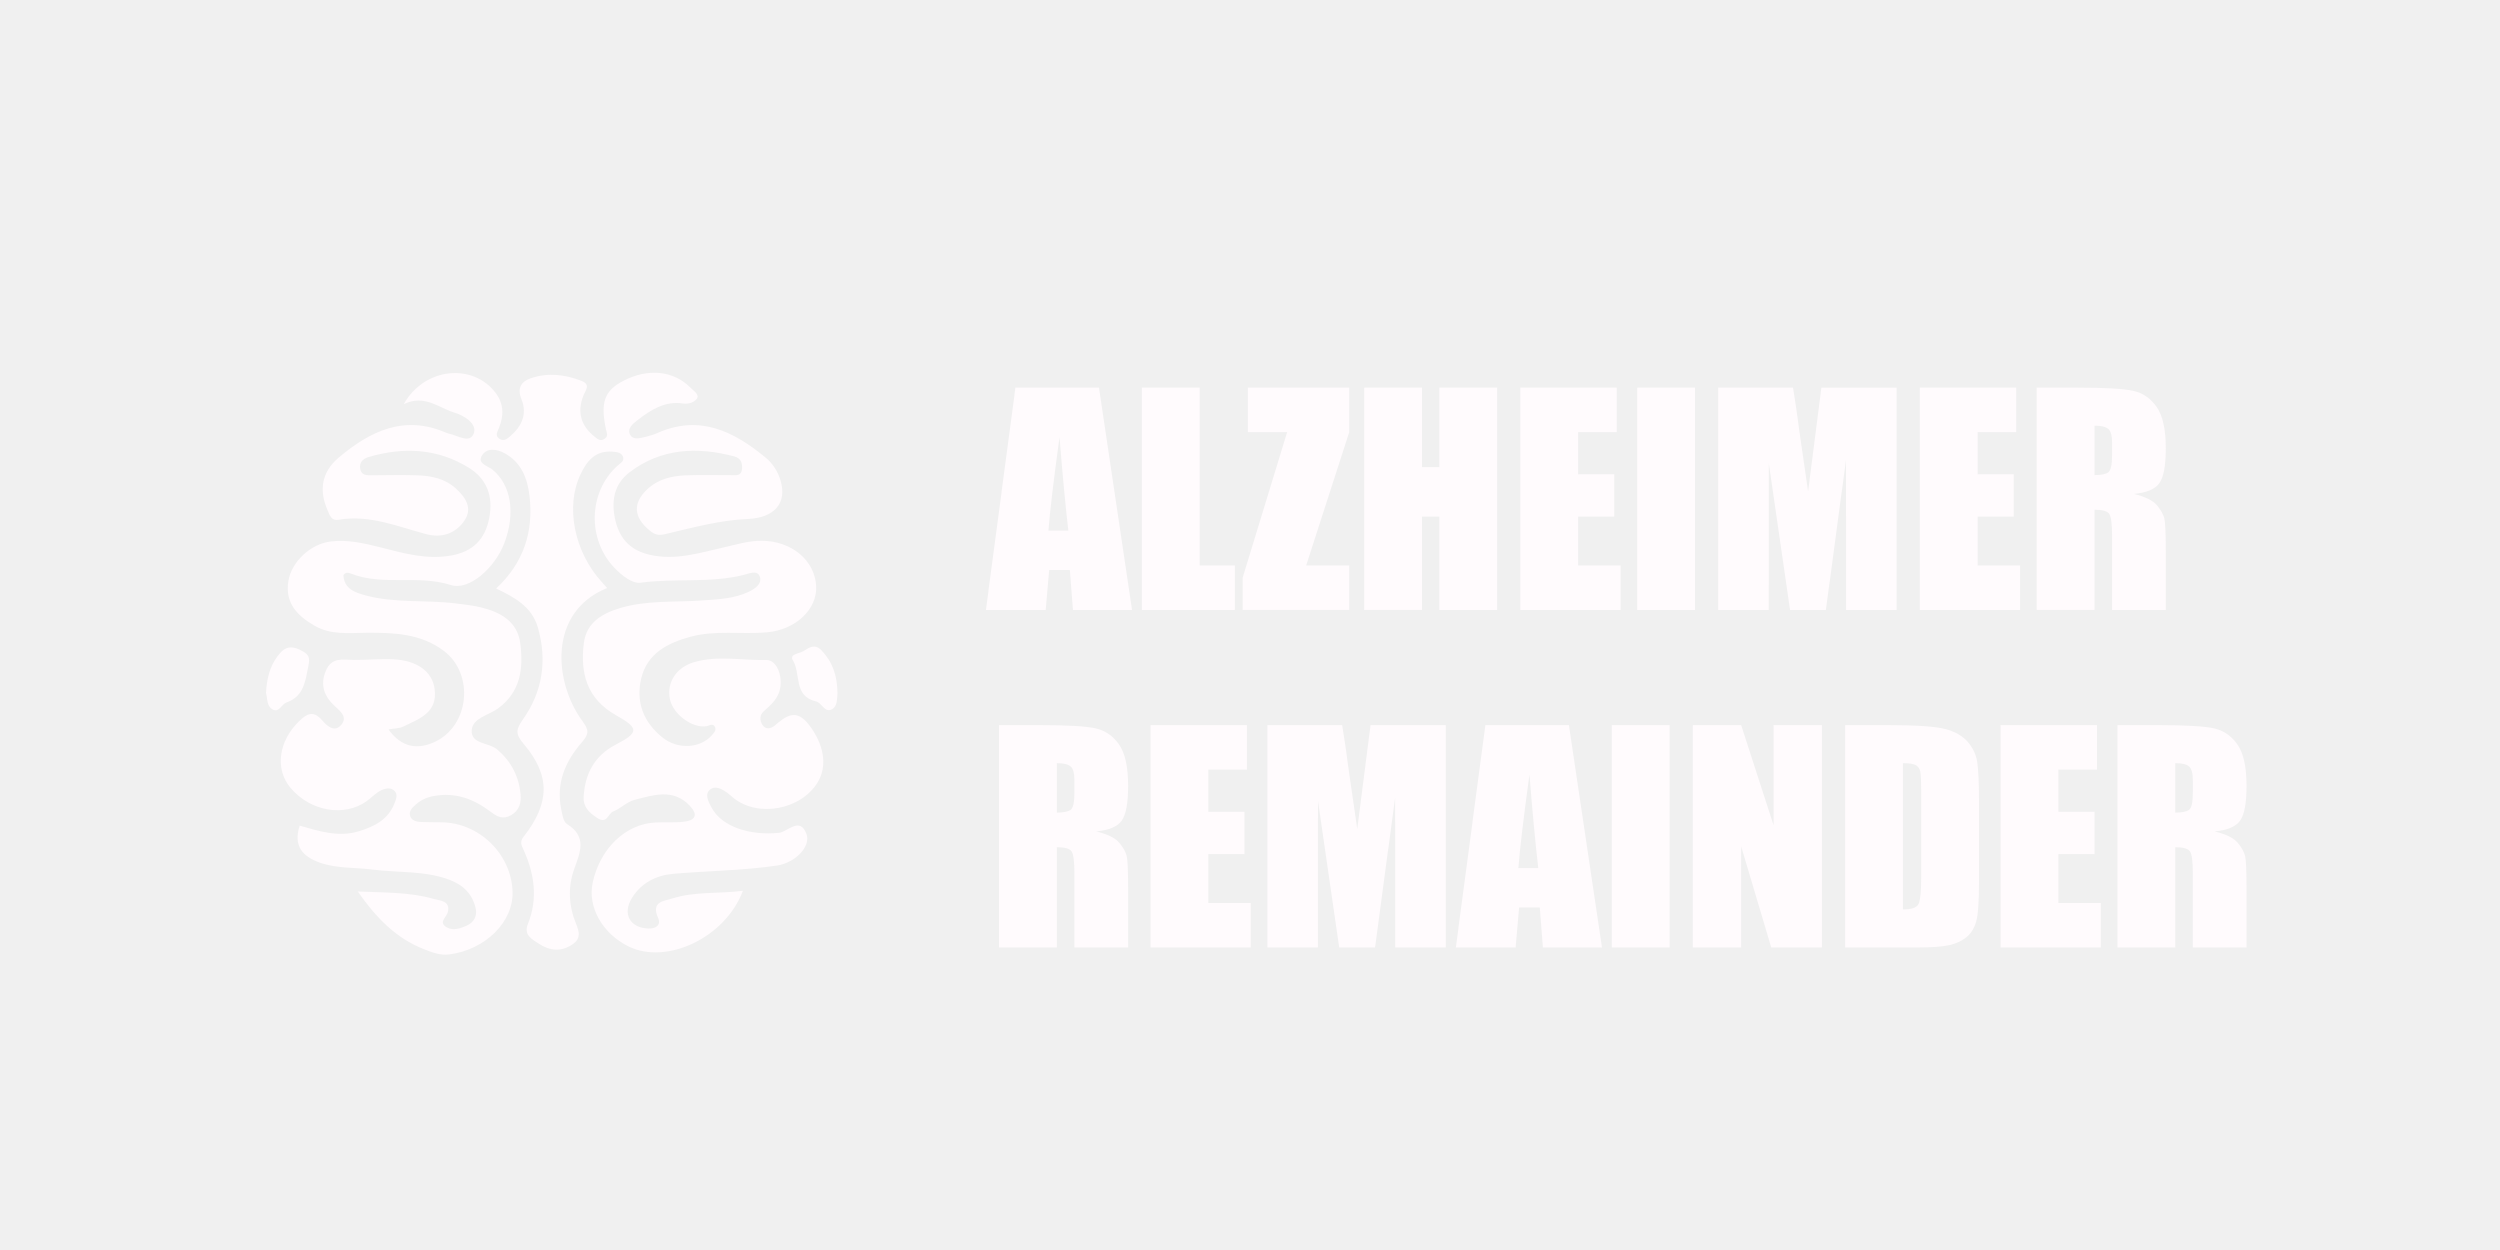
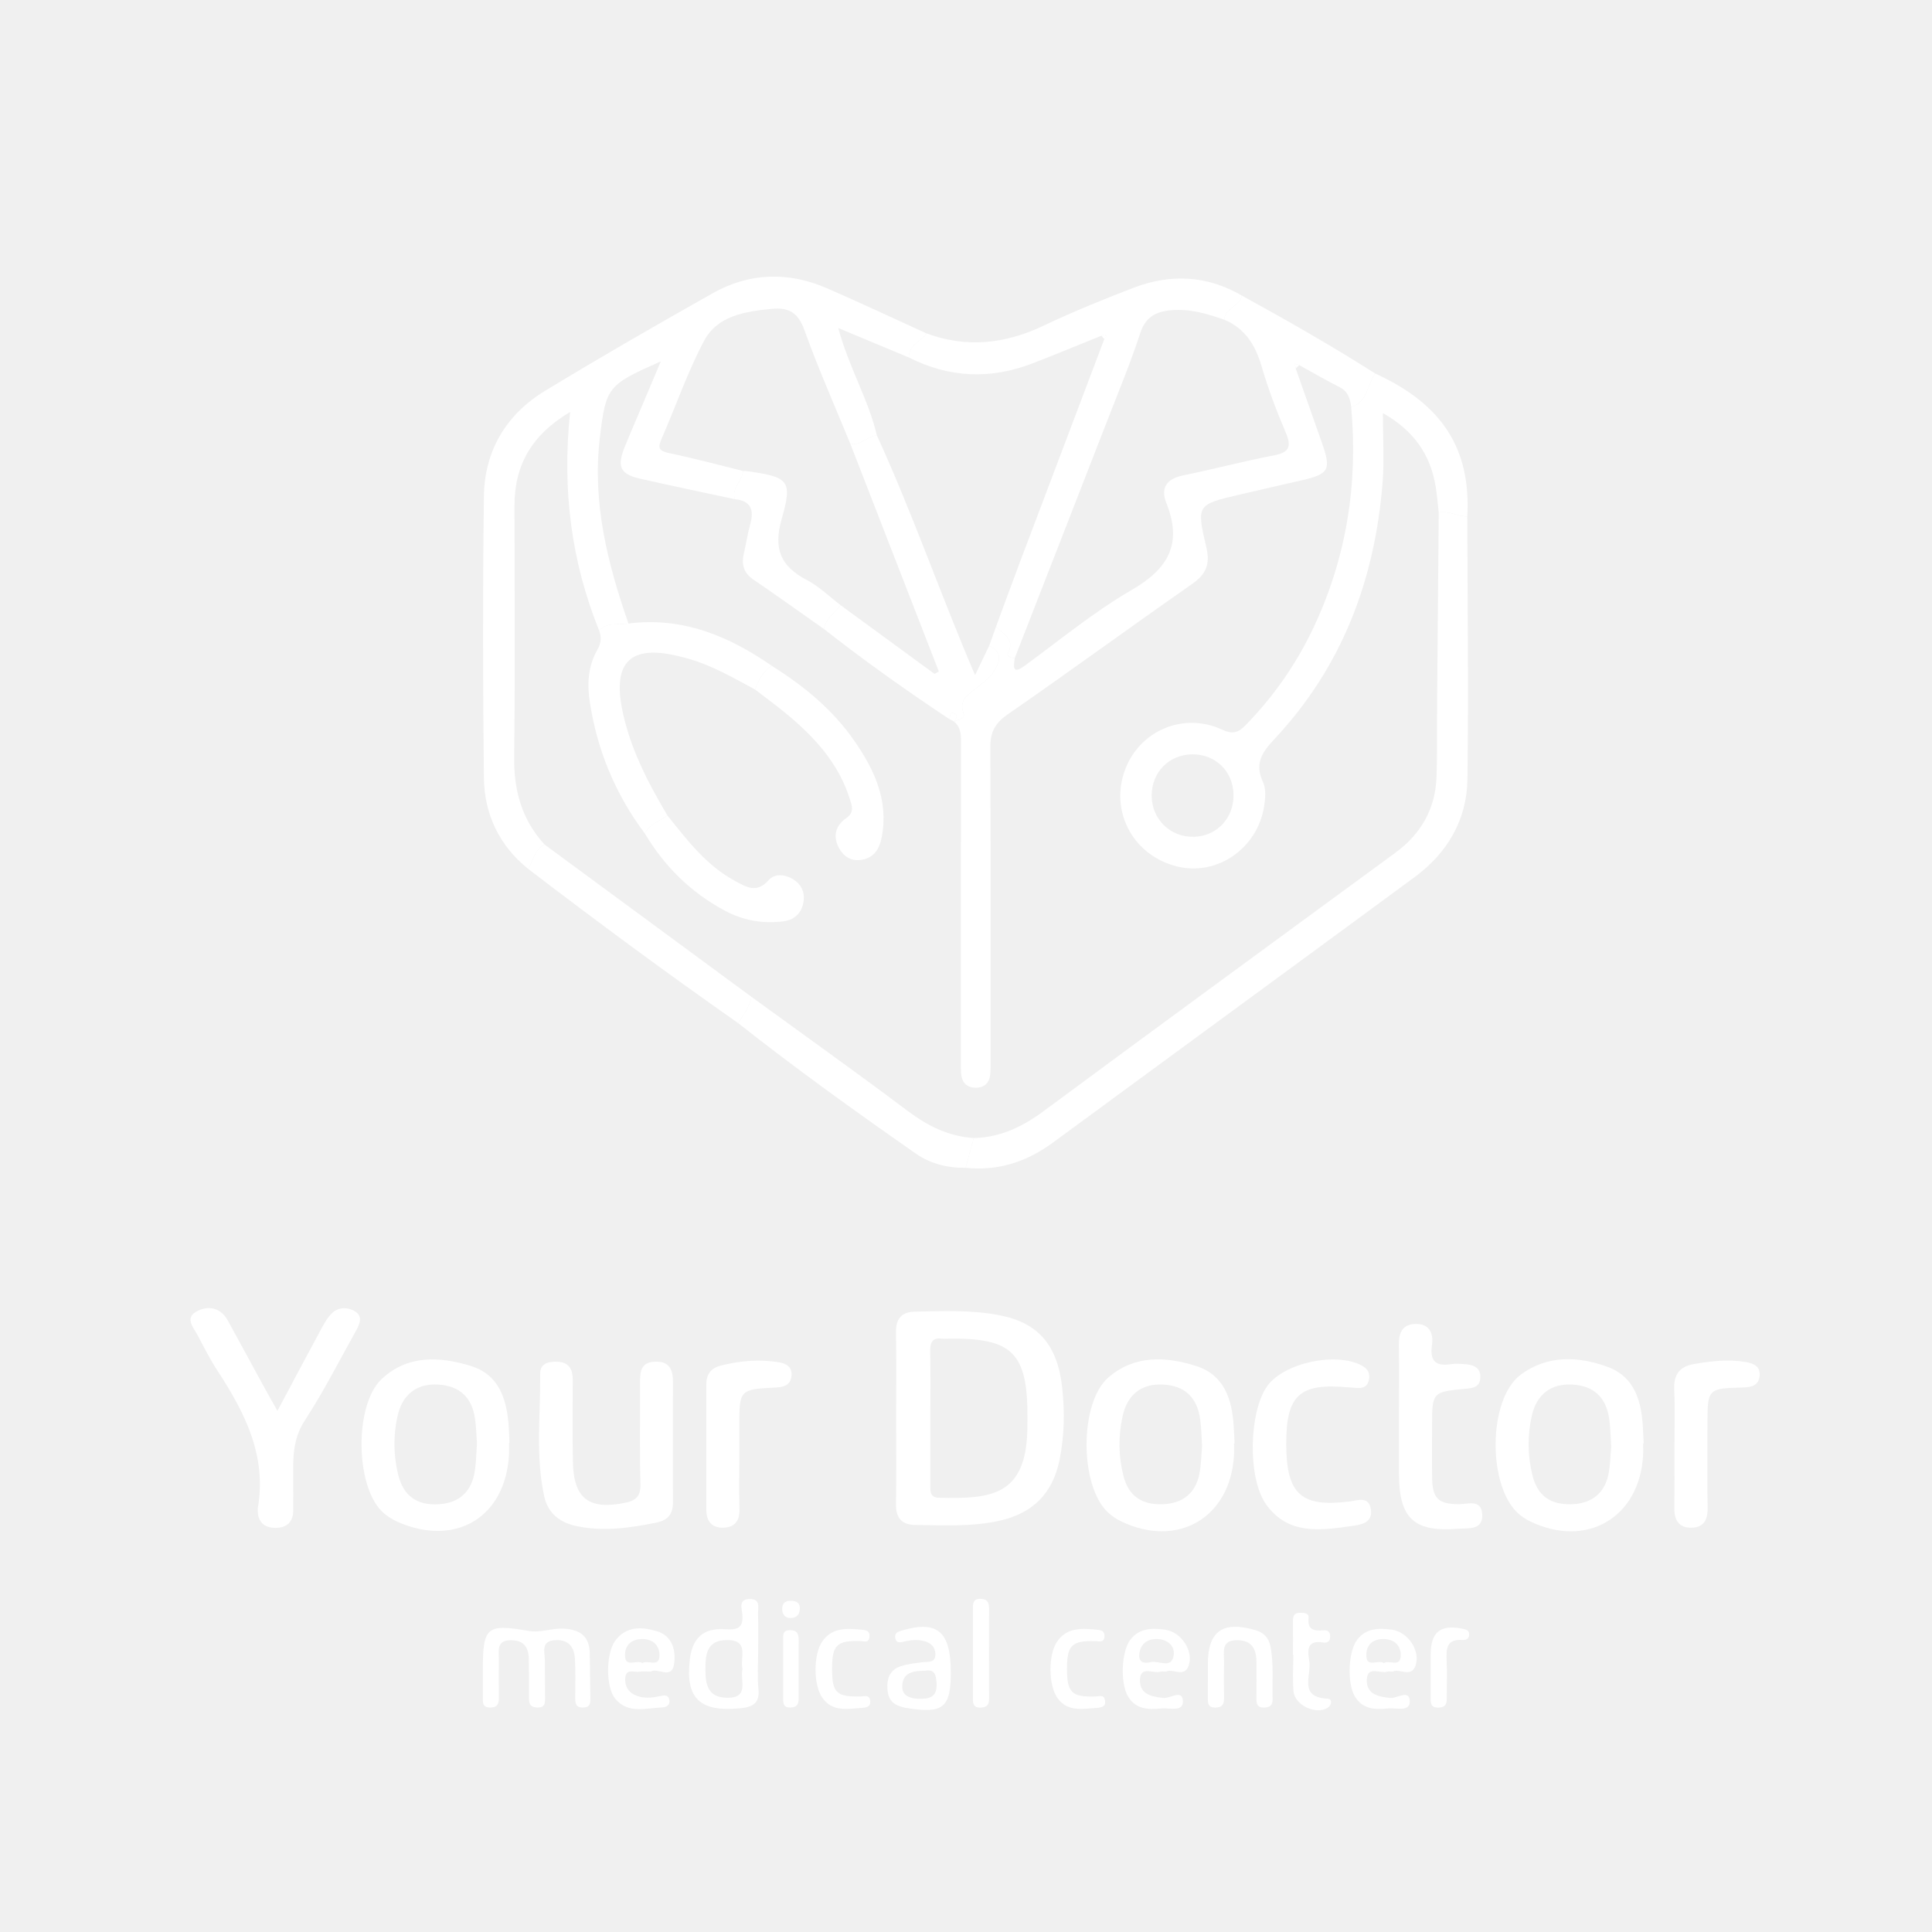
- <svg xmlns="http://www.w3.org/2000/svg" version="1.1" id="Layer_1" x="0px" y="0px" width="400px" height="200px" viewBox="0 0 400 200" enable-background="new 0 0 400 200" xml:space="preserve">
+ <svg xmlns="http://www.w3.org/2000/svg" version="1.1" id="Layer_1" x="0px" y="0px" width="250px" height="250px" viewBox="0 0 250 250" enable-background="new 0 0 250 250" xml:space="preserve">
  <g>
-     <path fill="#FFFBFD" d="M64.595,64.668c3.326-5.936,11.093-6.593,14.704-1.806c1.341,1.778,1.322,3.673,0.523,5.633   c-0.251,0.616-0.664,1.229,0.111,1.725c0.708,0.454,1.279-0.059,1.75-0.466c1.824-1.58,2.702-3.528,1.744-5.893   c-0.705-1.74-0.054-2.815,1.501-3.343c2.717-0.924,5.433-0.614,8.084,0.409c1.563,0.603,0.655,1.534,0.32,2.395   c-1.006,2.587-0.403,4.765,1.735,6.497c0.475,0.385,1.027,0.909,1.741,0.336c0.561-0.451,0.254-0.925,0.141-1.469   c-0.907-4.361-0.236-6.171,2.791-7.754c3.913-2.046,8.03-1.643,10.725,1.087c0.504,0.511,1.495,1.126,1.031,1.774   c-0.353,0.493-1.195,0.925-2.283,0.759c-2.767-0.424-5.072,1.004-7.168,2.641c-0.736,0.575-1.811,1.356-1.186,2.425   c0.473,0.809,1.598,0.481,2.452,0.272c0.641-0.157,1.285-0.346,1.887-0.613c6.745-2.988,12.193-0.269,17.291,3.931   c1.128,0.93,1.921,2.156,2.358,3.543c1.229,3.896-1.153,6.115-5.168,6.281c-4.438,0.183-8.857,1.388-13.22,2.42   c-1.168,0.277-1.698,0.093-2.525-0.586c-2.573-2.109-2.738-4.385-0.329-6.62c1.718-1.594,3.862-2.097,6.094-2.189   c2.424-0.099,4.856-0.018,7.284-0.031c0.741-0.004,1.624,0.189,1.738-0.96c0.097-0.981-0.195-1.763-1.231-2.038   c-5.958-1.586-11.711-1.312-16.77,2.542c-2.505,1.908-2.99,4.708-2.236,7.787c0.737,3.01,2.52,4.739,5.527,5.42   c4.059,0.919,7.87-0.304,11.724-1.177c2.04-0.462,4.035-1.092,6.166-1.077c4.761,0.033,8.497,3.146,8.685,7.299   c0.166,3.664-3.278,6.966-7.923,7.357c-4.058,0.342-8.202-0.385-12.197,0.705c-3.627,0.99-6.932,2.648-7.881,6.713   c-0.882,3.774,0.4,6.986,3.415,9.405c2.436,1.954,6,1.745,7.841-0.306c0.378-0.421,0.848-0.864,0.536-1.42   c-0.347-0.618-0.868-0.154-1.386-0.077c-2.258,0.337-5.261-1.936-5.783-4.237c-0.605-2.665,0.935-5.171,3.865-6.022   c3.795-1.102,7.693-0.247,11.538-0.342c1.793-0.044,2.808,3.003,2.05,5.148c-0.467,1.321-1.464,2.169-2.458,3.051   c-0.682,0.605-0.653,1.438-0.254,2.122c0.506,0.866,1.378,0.701,1.999,0.176c1.841-1.552,3.431-2.826,5.516-0.089   c2.304,3.025,3.017,6.472,1.358,9.178c-2.676,4.364-9.46,5.648-13.411,2.536c-0.347-0.273-0.656-0.596-1.014-0.851   c-0.897-0.64-2.028-1.287-2.893-0.438c-0.766,0.752-0.129,1.88,0.335,2.764c1.621,3.087,6.16,4.539,10.806,4.055   c1.37-0.143,3.298-2.636,4.372,0.135c0.805,2.077-1.843,4.685-4.707,5.105c-5.494,0.806-11.046,0.842-16.562,1.316   c-2.681,0.231-5.126,1.409-6.636,3.868c-1.546,2.519-0.366,4.723,2.522,4.889c1.288,0.074,2.176-0.545,1.669-1.682   c-1.189-2.669,0.929-2.699,2.335-3.142c3.629-1.144,7.433-0.705,11.225-1.217c-2.769,7.46-12.191,11.947-18.337,8.888   c-4.174-2.078-6.545-6.333-5.692-10.217c1.193-5.438,5.233-9.335,9.993-9.592c1.541-0.083,3.104,0.06,4.628-0.128   c1.872-0.231,2.263-1.155,0.865-2.603c-2.664-2.758-5.783-1.648-8.758-0.905c-1.232,0.307-2.249,1.398-3.465,1.878   c-0.83,0.327-0.955,2.098-2.569,1.016c-1.323-0.887-2.238-1.781-2.144-3.381c0.213-3.66,1.723-6.552,5.087-8.31   c3.752-1.961,3.851-2.615,0.095-4.73c-4.681-2.636-5.756-6.733-5.149-11.55c0.417-3.308,2.967-4.752,5.837-5.607   c4.289-1.278,8.756-0.895,13.147-1.212c2.535-0.183,5.075-0.272,7.421-1.394c1.035-0.495,2.173-1.306,1.733-2.457   c-0.411-1.075-1.737-0.433-2.601-0.22c-5.41,1.335-10.984,0.488-16.453,1.235c-1.329,0.182-2.996-1.135-4.173-2.36   c-4.387-4.563-4.196-12.091,0.428-16.321c0.459-0.42,1.254-0.78,0.887-1.556c-0.275-0.581-0.88-0.67-1.623-0.728   c-2.802-0.217-4.125,1.509-5.134,3.625c-2.46,5.155-1.013,12.366,3.368,17.196c0.289,0.319,0.572,0.645,0.884,0.996   c-9.608,3.912-8.422,15.252-3.945,21.29c1.099,1.483,1.028,2.109-0.122,3.424c-2.632,3.01-4.116,6.525-3.283,10.653   c0.171,0.847,0.348,2.034,0.936,2.401c3.278,2.044,2.083,4.547,1.134,7.231c-1.024,2.898-0.857,5.885,0.313,8.734   c0.51,1.243,0.798,2.289-0.471,3.205c-1.868,1.347-3.773,1.117-5.547-0.066c-1.027-0.685-2.401-1.351-1.694-3.11   c1.629-4.051,1.064-7.993-0.683-11.858c-0.312-0.69-0.667-1.263-0.017-2.089c4.242-5.396,4.325-9.801,0.058-14.842   c-1.275-1.506-1.39-2.201-0.154-3.943c3.145-4.431,3.931-9.493,2.369-14.796c-0.958-3.251-3.669-4.729-6.648-6.159   c4.42-4.116,6.006-9.117,5.338-14.804c-0.326-2.78-1.281-5.367-3.986-6.838c-1.281-0.697-2.825-0.894-3.603,0.329   c-0.848,1.333,0.909,1.681,1.654,2.288c2.99,2.435,3.748,6.995,1.877,11.839c-1.501,3.885-5.601,7.571-8.518,6.634   c-5.267-1.693-10.815,0.176-15.958-1.817c-0.374-0.145-0.837-0.328-1.242,0.23c0.099,2.166,1.788,2.763,3.507,3.232   c4.744,1.295,9.666,0.694,14.477,1.297c1.306,0.164,2.626,0.299,3.903,0.602c3.184,0.756,5.959,2.236,6.415,5.805   c0.504,3.942,0.08,7.73-3.559,10.391c-1.482,1.084-4.021,1.52-4.206,3.412c-0.229,2.338,2.727,2.007,4.075,3.16   c2.229,1.906,3.453,4.278,3.73,7.13c0.13,1.34-0.144,2.606-1.534,3.388c-1.306,0.734-2.213,0.23-3.265-0.565   c-2.672-2.021-5.582-3.148-9.08-2.512c-1.164,0.212-2.042,0.633-2.859,1.343c-0.582,0.506-1.24,1.115-0.886,1.966   c0.266,0.639,1.003,0.821,1.679,0.848c1.102,0.044,2.206,0.039,3.309,0.052c6.028,0.067,11.151,5.065,11.358,11.081   c0.166,4.843-4.337,9.291-10.098,10.054c-1.5,0.199-2.845-0.351-4.113-0.849c-4.431-1.743-7.609-4.997-10.557-9.22   c4.386,0.199,8.334,0.086,12.144,1.191c0.953,0.276,2.742,0.264,2.258,2.121c-0.222,0.851-1.562,1.642-0.141,2.439   c1.023,0.574,2.191,0.153,3.198-0.298c1.129-0.505,1.674-1.559,1.415-2.716c-0.517-2.305-1.966-3.783-4.25-4.627   c-3.992-1.476-8.201-1.087-12.297-1.617c-2.817-0.364-5.713-0.143-8.449-1.126c-2.755-0.99-4.216-2.7-3.164-5.898   c3.134,0.898,6.206,1.882,9.442,0.904c2.505-0.757,4.725-1.878,5.74-4.521c0.238-0.619,0.518-1.318,0.043-1.879   c-0.588-0.694-1.527-0.469-2.14-0.188c-0.875,0.401-1.569,1.186-2.372,1.761c-3.6,2.575-8.996,1.636-12.167-2.103   c-2.548-3.005-1.952-7.476,1.348-10.682c1.26-1.224,2.283-1.785,3.717-0.121c0.684,0.794,1.934,2.031,3.051,0.681   c1.012-1.223-0.121-2.125-1.059-2.99c-1.667-1.537-2.387-3.34-1.423-5.646c0.935-2.234,2.728-1.755,4.477-1.735   c2.096,0.025,4.199-0.203,6.289-0.103c3.884,0.187,6.272,2.001,6.638,4.747c0.509,3.825-2.457,4.762-4.993,6.014   c-0.633,0.312-1.431,0.29-2.383,0.464c2.047,2.871,4.596,3.287,7.364,2.012c5.617-2.586,6.403-10.904,1.449-14.608   c-3.678-2.75-7.98-2.898-12.323-2.871c-2.834,0.018-5.696,0.399-8.357-1.147c-2.789-1.621-4.734-3.649-4.15-7.156   c0.519-3.119,3.603-5.944,6.829-6.31c2.681-0.304,5.246,0.278,7.829,0.934c3.727,0.947,7.451,2.033,11.394,1.318   c3.447-0.625,5.429-2.561,6.088-6.043c0.652-3.448-0.393-6.221-3.28-8.004c-5.01-3.093-10.452-3.352-16.024-1.709   c-0.923,0.272-1.572,0.887-1.336,1.963c0.219,1,1.062,0.961,1.846,0.959c2.428-0.005,4.859-0.077,7.284,0.006   c2.231,0.076,4.414,0.52,6.135,2.085c1.554,1.412,2.783,3.156,1.368,5.202c-1.396,2.019-3.603,2.772-6.01,2.142   c-4.63-1.212-9.119-3.177-14.088-2.319c-1.197,0.207-1.435-0.76-1.785-1.557c-1.414-3.215-0.89-6.121,1.775-8.372   c5.042-4.258,10.534-6.935,17.276-3.964c0.1,0.044,0.209,0.076,0.317,0.096c1.407,0.269,3.421,1.702,4.043-0.034   c0.547-1.524-1.507-2.833-3.064-3.299C70.172,65.258,67.934,63.045,64.595,64.668z" />
-     <path fill="#FFFBFD" d="M42.558,110.888c0.125-2.238,0.57-4.126,1.766-5.779c0.97-1.341,1.878-2.015,3.758-1.095   c1.778,0.871,1.435,1.576,1.135,3.17c-0.444,2.358-0.901,4.332-3.388,5.218c-0.778,0.277-1.171,1.621-2.128,1.149   C42.603,113.013,42.819,111.673,42.558,110.888z" />
-     <path fill="#FFFBFD" d="M133.999,110.944c-0.117,0.757,0.103,2.135-1.042,2.611c-1.031,0.428-1.501-1.13-2.391-1.332   c-3.647-0.829-2.395-4.418-3.697-6.561c-0.627-1.033,1.034-1.076,1.693-1.491c0.903-0.57,1.812-1.228,2.887-0.105   C133.226,105.921,133.968,108.13,133.999,110.944z" />
-   </g>
-   <g>
-     <path fill="#FFFBFD" d="M175.836,62.021l5.29,35.574h-9.454l-0.496-6.394h-3.309l-0.556,6.394h-9.564l4.719-35.574H175.836z    M170.934,84.895c-0.468-4.029-0.938-9.009-1.409-14.941c-0.942,6.812-1.534,11.792-1.775,14.941H170.934z" />
-     <path fill="#FFFBFD" d="M191.948,62.021v28.455h5.625v7.119h-14.875V62.021H191.948z" />
-     <path fill="#FFFBFD" d="M215.876,62.021v7.119l-6.889,21.335h6.889v7.119h-17.051v-5.164l7.119-23.291h-6.284v-7.119H215.876z" />
-     <path fill="#FFFBFD" d="M239.541,62.021v35.574h-9.25V82.653h-2.77v14.941h-9.25V62.021h9.25v12.722h2.77V62.021H239.541z" />
-     <path fill="#FFFBFD" d="M243.254,62.021h15.425v7.119h-6.175v6.746h5.779v6.768h-5.779v7.822h6.79v7.119h-16.04V62.021z" />
-     <path fill="#FFFBFD" d="M271.203,62.021v35.574h-9.25V62.021H271.203z" />
-     <path fill="#FFFBFD" d="M303.459,62.021v35.574h-8.086l-0.012-24.016l-3.219,24.016h-5.734l-3.396-23.467l-0.011,23.467h-8.086   V62.021h11.97c0.354,2.139,0.721,4.66,1.098,7.563l1.313,9.049l2.126-16.611H303.459z" />
-     <path fill="#FFFBFD" d="M307.172,62.021h15.425v7.119h-6.175v6.746h5.779v6.768h-5.779v7.822h6.79v7.119h-16.04V62.021z" />
-     <path fill="#FFFBFD" d="M325.871,62.021h6.548c4.365,0,7.32,0.168,8.866,0.505c1.545,0.337,2.805,1.197,3.779,2.582   c0.974,1.384,1.461,3.592,1.461,6.625c0,2.769-0.345,4.629-1.033,5.581s-2.043,1.523-4.064,1.714   c1.831,0.454,3.062,1.062,3.691,1.824s1.021,1.461,1.176,2.099c0.153,0.637,0.23,2.391,0.23,5.262v9.382h-8.592V85.773   c0-1.904-0.149-3.083-0.45-3.538c-0.3-0.454-1.087-0.681-2.362-0.681v16.04h-9.25V62.021z M335.121,68.107v7.91   c1.04,0,1.77-0.143,2.187-0.429c0.418-0.285,0.626-1.212,0.626-2.779v-1.956c0-1.128-0.201-1.868-0.604-2.219   C336.927,68.283,336.19,68.107,335.121,68.107z" />
-     <path fill="#FFFBFD" d="M159.846,116.021h6.548c4.365,0,7.32,0.168,8.866,0.505c1.545,0.337,2.805,1.197,3.779,2.582   c0.974,1.384,1.461,3.592,1.461,6.625c0,2.768-0.344,4.629-1.033,5.58c-0.688,0.953-2.043,1.524-4.065,1.715   c1.831,0.454,3.062,1.062,3.691,1.823s1.021,1.461,1.176,2.099c0.153,0.637,0.23,2.392,0.23,5.262v9.383h-8.591v-11.821   c0-1.904-0.15-3.083-0.451-3.538c-0.3-0.453-1.087-0.681-2.362-0.681v16.04h-9.25V116.021z M169.096,122.107v7.91   c1.04,0,1.769-0.143,2.186-0.429c0.418-0.285,0.626-1.212,0.626-2.779v-1.955c0-1.128-0.202-1.868-0.604-2.22   C170.901,122.283,170.166,122.107,169.096,122.107z" />
-     <path fill="#FFFBFD" d="M184.082,116.021h15.425v7.118h-6.174v6.746h5.779v6.768h-5.779v7.822h6.789v7.119h-16.04V116.021z" />
-     <path fill="#FFFBFD" d="M231.323,116.021v35.573h-8.086l-0.012-24.016l-3.219,24.016h-5.734l-3.396-23.467l-0.011,23.467h-8.086   v-35.573h11.97c0.354,2.139,0.721,4.659,1.098,7.563l1.313,9.048l2.126-16.61H231.323z" />
-     <path fill="#FFFBFD" d="M251.026,116.021l5.29,35.573h-9.453l-0.497-6.395h-3.309l-0.557,6.395h-9.563l4.719-35.573H251.026z    M246.124,138.895c-0.468-4.029-0.938-9.01-1.409-14.941c-0.942,6.812-1.534,11.792-1.775,14.941H246.124z" />
-     <path fill="#FFFBFD" d="M267.138,116.021v35.573h-9.25v-35.573H267.138z" />
-     <path fill="#FFFBFD" d="M291.506,116.021v35.573h-8.107l-4.813-16.172v16.172h-7.734v-35.573h7.734l5.186,16.018v-16.018H291.506z" />
-     <path fill="#FFFBFD" d="M295.219,116.021h6.922c4.467,0,7.488,0.205,9.063,0.615c1.574,0.41,2.771,1.084,3.593,2.021   c0.819,0.938,1.332,1.981,1.537,3.132c0.205,1.149,0.309,3.409,0.309,6.778v12.459c0,3.193-0.15,5.328-0.451,6.404   c-0.3,1.077-0.824,1.919-1.57,2.527c-0.748,0.607-1.67,1.032-2.77,1.274c-1.098,0.241-2.754,0.362-4.965,0.362h-11.668V116.021z    M304.469,122.107v23.401c1.333,0,2.154-0.268,2.461-0.803c0.309-0.534,0.462-1.988,0.462-4.361v-13.82   c0-1.611-0.052-2.645-0.153-3.099c-0.104-0.454-0.338-0.787-0.703-1C306.168,122.214,305.48,122.107,304.469,122.107z" />
-     <path fill="#FFFBFD" d="M320.092,116.021h15.425v7.118h-6.175v6.746h5.779v6.768h-5.779v7.822h6.79v7.119h-16.04V116.021z" />
-     <path fill="#FFFBFD" d="M338.791,116.021h6.548c4.365,0,7.32,0.168,8.866,0.505c1.545,0.337,2.805,1.197,3.779,2.582   c0.974,1.384,1.461,3.592,1.461,6.625c0,2.768-0.345,4.629-1.033,5.58c-0.688,0.953-2.043,1.524-4.064,1.715   c1.831,0.454,3.062,1.062,3.691,1.823s1.021,1.461,1.176,2.099c0.153,0.637,0.23,2.392,0.23,5.262v9.383h-8.592v-11.821   c0-1.904-0.149-3.083-0.45-3.538c-0.3-0.453-1.087-0.681-2.362-0.681v16.04h-9.25V116.021z M348.041,122.107v7.91   c1.04,0,1.77-0.143,2.187-0.429c0.418-0.285,0.626-1.212,0.626-2.779v-1.955c0-1.128-0.201-1.868-0.604-2.22   C349.847,122.283,349.11,122.107,348.041,122.107z" />
+     <path fill="#FFFFFF" d="M68.339,112.43c-3.767-3.041-5.672-7.101-5.725-11.822c-0.136-12.123-0.154-24.251,0.002-36.374   c0.076-5.899,2.873-10.596,7.91-13.657c7.147-4.343,14.397-8.522,21.685-12.626c4.778-2.69,9.818-2.824,14.845-0.631   c4.3,1.876,8.548,3.872,12.819,5.814c-0.685,1.091-2.33,1.49-2.259,3.127c-2.911-1.214-5.823-2.428-9.143-3.812   c1.376,5.121,3.912,9.251,4.993,13.892c-1.238,0.066-2.082,1.406-3.445,1.064c-2.003-4.898-4.156-9.742-5.94-14.719   c-0.808-2.255-2.049-2.936-4.225-2.72c-3.436,0.341-7.011,0.871-8.754,4.145c-2.154,4.046-3.637,8.445-5.492,12.656   c-0.526,1.194-0.357,1.585,0.965,1.861c3.216,0.672,6.393,1.532,9.586,2.316c-0.097,1.296-1.52,2.197-1.089,3.651   c-4.073-0.879-8.153-1.726-12.216-2.648c-2.618-0.594-3.054-1.549-2.008-4.141c0.585-1.45,1.21-2.884,1.819-4.324   c0.888-2.1,1.777-4.199,2.845-6.723c-6.893,3.056-7.111,3.285-7.896,9.925c-0.986,8.334,0.997,16.229,3.708,24.002   c-1.289,0.205-2.732-0.23-3.793,0.916c-3.598-8.925-4.821-18.207-3.758-28.294c-5.069,3.022-7.208,6.962-7.2,12.184   c0.017,10.832,0.091,21.665-0.041,32.496c-0.053,4.32,1.006,8.086,3.926,11.289C69.156,109.928,69.03,111.369,68.339,112.43z" />
+     <path fill="#FFFFFF" d="M160.693,38.245c5.842,3.216,11.637,6.511,17.266,10.091c-1.071,1.422-0.949,3.701-3.116,4.336   c-0.138-1.057-0.378-2.003-1.478-2.56c-1.778-0.9-3.502-1.907-5.249-2.868c-0.185-0.06-0.37-0.12-0.555-0.181   c0.034,0.204,0.067,0.408,0.101,0.611c1.129,3.202,2.257,6.405,3.388,9.607c1.235,3.496,0.93,4.065-2.588,4.865   c-2.717,0.618-5.434,1.24-8.148,1.876c-5.398,1.266-5.516,1.298-4.217,6.786c0.534,2.256-0.062,3.52-1.9,4.801   c-7.956,5.545-15.777,11.286-23.756,16.796c-1.637,1.131-2.298,2.292-2.291,4.21c0.05,13.442,0.029,26.884,0.029,40.325   c0,0.698,0.025,1.4-0.044,2.093c-0.113,1.127-0.789,1.735-1.917,1.713c-1.135-0.022-1.759-0.678-1.844-1.797   c-0.053-0.695-0.034-1.395-0.034-2.093c0-13.442,0-26.884,0.005-40.325c0-1.128,0.142-2.287-0.87-3.129   c0.478-0.297,1.459-0.354,1.205-1.083c-0.628-1.807,0.631-2.461,1.696-3.319c0.733-0.591,1.568-1.147,2.076-1.907   c0.805-1.206,1.557-2.595-0.456-3.519c0.3-0.836,0.6-1.673,0.9-2.509c0.839,1.002,2.506,1.596,1.531,3.472   c-0.226,0.434,0.464,0.568,0.872,0.652c-0.146,1.12-0.303,2.123,1.311,0.945c4.57-3.334,8.968-6.983,13.842-9.801   c4.78-2.763,6.57-6.02,4.467-11.259c-0.773-1.925,0.046-3.12,2.166-3.554c3.926-0.803,7.805-1.834,11.739-2.59   c1.986-0.382,2.339-1.106,1.552-2.949c-1.195-2.801-2.275-5.671-3.129-8.591c-0.801-2.74-2.126-4.886-4.828-6.018   C158.49,39.829,160.444,39.658,160.693,38.245z" />
+     <path fill="#FFFFFF" d="M174.843,52.672c2.167-0.634,2.044-2.914,3.116-4.336c8.681,3.976,12.38,9.72,11.91,18.493   c-1.26,0.028-2.404-0.79-3.699-0.506c-0.129-1.119-0.211-2.246-0.394-3.357c-0.686-4.162-2.837-7.242-6.831-9.513   c0,3.312,0.183,6.117-0.031,8.89c-0.979,12.638-5.247,23.966-14.012,33.302c-1.669,1.778-2.57,3.203-1.46,5.585   c0.404,0.868,0.296,2.077,0.138,3.086c-0.86,5.498-6.108,9.087-11.291,7.798c-5.506-1.369-8.578-6.821-6.838-12.136   c1.733-5.294,7.541-7.938,12.685-5.566c1.423,0.656,2.11,0.387,3.077-0.606c3.628-3.726,6.553-7.927,8.766-12.618   C174.246,72.141,175.741,62.608,174.843,52.672z M159.616,102.828c-0.048-3.016-2.319-5.238-5.333-5.217   c-2.991,0.021-5.244,2.295-5.257,5.309c-0.013,3.081,2.408,5.448,5.483,5.36C157.473,108.195,159.664,105.856,159.616,102.828z" />
+     <path fill="#FFFFFF" d="M186.17,66.324c1.295-0.284,2.439,0.534,3.699,0.506c0.024,11.34,0.172,22.681,0.016,34.018   c-0.073,5.265-2.611,9.541-6.852,12.663c-15.588,11.476-31.219,22.894-46.816,34.359c-3.374,2.48-7.074,3.675-11.264,3.247   c0.349-1.285,0.698-2.571,1.047-3.856c3.445-0.079,6.311-1.456,9.072-3.501c15.128-11.203,30.342-22.29,45.514-33.435   c3.278-2.408,5.151-5.658,5.297-9.753c0.118-3.31,0.052-6.626,0.079-9.939C186.027,82.53,186.099,74.427,186.17,66.324z" />
+     <path fill="#FFFFFF" d="M160.693,38.245c-0.249,1.413-2.203,1.584-2.276,3.125c-2.226-0.781-4.461-1.446-6.88-1.225   c-1.976,0.181-3.306,0.864-3.996,2.976c-1.24,3.798-2.779,7.5-4.228,11.229c-3.996,10.283-8.01,20.558-12.016,30.837   c-0.407-0.084-1.097-0.218-0.872-0.652c0.975-1.875-0.692-2.469-1.531-3.471c1.028-2.778,2.039-5.562,3.086-8.333   c3.632-9.619,7.275-19.233,10.914-28.849c0.089-0.133,0.284-0.315,0.25-0.39c-0.153-0.33-0.4-0.192-0.624-0.05   c-2.988,1.202-5.96,2.444-8.967,3.598c-5.416,2.079-10.741,1.853-15.937-0.779c-0.071-1.637,1.574-2.036,2.259-3.127   c5.211,1.936,10.208,1.37,15.184-1.001c3.77-1.797,7.659-3.362,11.557-4.87C151.425,35.401,156.162,35.614,160.693,38.245z" />
+     <path fill="#FFFFFF" d="M115.959,183.408c-0.001-3.661,0.048-7.322-0.022-10.981c-0.033-1.744,0.708-2.662,2.409-2.699   c3.657-0.079,7.334-0.24,10.946,0.454c5.044,0.97,7.564,3.851,8.161,9.435c0.333,3.114,0.279,6.245-0.364,9.359   c-0.896,4.337-3.534,6.873-7.765,7.808c-3.607,0.797-7.284,0.584-10.94,0.541c-1.697-0.02-2.47-0.926-2.443-2.673   C116,190.905,115.959,187.156,115.959,183.408z M120.386,183.27c0,2.965,0.002,5.931-0.001,8.896   c-0.001,0.805-0.065,1.615,1.116,1.643c6.666,0.157,11.204-0.202,11.437-8.7c0.014-0.523,0.016-1.046,0.018-1.569   c0.034-8.544-1.932-10.478-10.477-10.309c-0.174,0.003-0.352,0.022-0.523-0.002c-1.313-0.182-1.618,0.479-1.591,1.67   C120.428,177.688,120.385,180.479,120.386,183.27z" />
+     <path fill="#FFFFFF" d="M159.681,186.758c0,0.522,0.026,1.046-0.004,1.567c-0.464,8.078-7.309,12.069-14.638,8.52   c-0.617-0.299-1.215-0.704-1.71-1.177c-3.642-3.478-3.673-14.181,0.112-17.44c3.375-2.906,7.428-2.723,11.366-1.456   c3.577,1.151,4.586,4.224,4.823,7.637c0.054,0.782,0.082,1.565,0.122,2.348C159.729,186.756,159.705,186.757,159.681,186.758z    M155.55,187.15c-0.082-1.225-0.093-2.362-0.247-3.481c-0.398-2.893-2.036-4.383-4.855-4.509c-2.743-0.122-4.563,1.269-5.187,4.107   c-0.568,2.587-0.54,5.202,0.127,7.769c0.66,2.537,2.34,3.695,5.023,3.612c2.617-0.081,4.308-1.42,4.793-3.946   C155.434,189.511,155.447,188.278,155.55,187.15z" />
+     <path fill="#FFFFFF" d="M212.617,186.792c0,0.522,0.026,1.046-0.004,1.566c-0.469,8.059-7.369,12.05-14.668,8.479   c-0.465-0.227-0.913-0.517-1.313-0.845c-4.165-3.422-4.16-14.939,0.169-18.126c3.436-2.53,7.408-2.392,11.221-0.991   c3.514,1.292,4.38,4.435,4.569,7.827c0.039,0.696,0.066,1.392,0.098,2.088C212.666,186.791,212.642,186.791,212.617,186.792z    M208.488,187.231c-0.079-1.229-0.089-2.367-0.236-3.486c-0.385-2.922-1.98-4.418-4.788-4.583c-2.729-0.16-4.62,1.243-5.247,4.031   c-0.582,2.585-0.555,5.198,0.096,7.769c0.651,2.571,2.284,3.74,4.963,3.689c2.618-0.05,4.352-1.377,4.856-3.875   C208.371,189.588,208.382,188.354,208.488,187.231z" />
+     <path fill="#FFFFFF" d="M65.862,186.704c0,0.522,0.025,1.046-0.004,1.567c-0.45,8.041-6.876,11.942-14.348,8.682   c-0.78-0.34-1.555-0.833-2.15-1.435c-3.405-3.453-3.476-13.799,0.03-17.076c3.37-3.15,7.505-2.924,11.543-1.688   c3.476,1.064,4.556,4.021,4.853,7.34c0.078,0.867,0.096,1.739,0.142,2.609C65.907,186.703,65.885,186.704,65.862,186.704z    M61.72,186.818c-0.079-1.057-0.091-2.196-0.262-3.311c-0.42-2.74-2.023-4.173-4.738-4.344c-2.726-0.172-4.628,1.232-5.264,4.009   c-0.572,2.496-0.55,5.02,0.033,7.514c0.668,2.852,2.399,4.124,5.261,3.963c2.68-0.151,4.302-1.622,4.702-4.365   C61.616,189.166,61.632,188.027,61.72,186.818z" />
+     <path fill="#FFFFFF" d="M87.076,186.472c-0.001,2.615-0.022,5.23,0.007,7.845c0.017,1.529-0.576,2.395-2.173,2.714   c-3.438,0.687-6.855,1.192-10.352,0.435c-2.168-0.469-3.664-1.684-4.137-3.848c-1.148-5.255-0.466-10.592-0.517-15.893   c-0.013-1.359,1.188-1.572,2.305-1.51c1.431,0.08,1.904,1.003,1.904,2.304c-0.001,3.574-0.052,7.149,0.023,10.721   c0.1,4.701,2.12,6.182,6.761,5.216c1.426-0.297,2.017-0.857,1.976-2.423c-0.115-4.355-0.027-8.716-0.046-13.074   c-0.006-1.396,0.033-2.681,1.92-2.755c1.922-0.075,2.349,1.077,2.335,2.684C87.061,181.416,87.077,183.944,87.076,186.472z" />
+     <path fill="#FFFFFF" d="M35.898,182.567c2.058-3.858,3.835-7.223,5.651-10.567c0.411-0.757,0.846-1.561,1.467-2.128   c0.853-0.779,2.049-0.731,2.941-0.174c1.055,0.659,0.552,1.706,0.081,2.551c-2.163,3.878-4.177,7.855-6.6,11.564   c-1.576,2.412-1.519,4.892-1.494,7.49c0.014,1.395,0.008,2.791-0.002,4.187c-0.011,1.53-0.91,2.224-2.321,2.215   c-1.431-0.01-2.272-0.76-2.264-2.277c0-0.087-0.016-0.177-0.001-0.261c1.191-6.771-1.658-12.349-5.185-17.751   c-0.949-1.454-1.747-3.011-2.552-4.554c-0.529-1.013-1.762-2.281-0.213-3.145c1.431-0.798,3.103-0.595,4.059,1.134   c1.474,2.665,2.912,5.35,4.372,8.023C34.413,179.928,35.008,180.973,35.898,182.567z" />
+     <path fill="#FFFFFF" d="M181.028,182.925c0-2.962,0.036-5.925-0.015-8.886c-0.026-1.514,0.425-2.656,2.074-2.718   c1.834-0.069,2.438,1.122,2.205,2.758c-0.275,1.932,0.409,2.757,2.401,2.45c0.679-0.105,1.396-0.051,2.087,0.016   c1.063,0.103,1.862,0.556,1.769,1.798c-0.087,1.155-0.937,1.275-1.868,1.361c-4.375,0.408-4.374,0.421-4.374,4.959   c0,2.178-0.024,4.356,0.006,6.534c0.036,2.689,0.802,3.428,3.41,3.447c1.209,0.009,2.96-0.708,3.075,1.304   c0.121,2.1-1.799,1.767-3.079,1.871c-5.748,0.466-7.673-1.33-7.689-7.052C181.022,188.153,181.028,185.539,181.028,182.925z" />
+     <path fill="#FFFFFF" d="M166.44,186.976c0.032,6.42,1.967,8.112,8.257,7.305c1.029-0.132,2.428-0.726,2.692,1.042   c0.226,1.515-0.89,1.898-2.097,2.087c-0.086,0.014-0.173,0.023-0.259,0.035c-4.111,0.597-8.322,1.236-11.192-2.766   c-2.442-3.405-2.221-12.009,0.132-15.312c2.141-3.006,8.848-4.458,12.208-2.683c0.824,0.435,1.139,1.019,0.95,1.899   c-0.181,0.844-0.762,1.091-1.554,1.014c-0.347-0.033-0.696-0.035-1.043-0.068C168.124,178.928,166.408,180.506,166.44,186.976z" />
+     <path fill="#FFFFFF" d="M125.999,147.26c-0.349,1.285-0.698,2.571-1.047,3.856c-2.323,0.033-4.582-0.543-6.418-1.824   c-7.809-5.447-15.544-11.002-23.021-16.905c0.707-1.065,1.475-2.1,1.724-3.398c6.753,4.915,13.556,9.763,20.235,14.777   C120.057,145.709,122.763,147.054,125.999,147.26z" />
+     <path fill="#FFFFFF" d="M97.237,128.99c-0.249,1.298-1.017,2.332-1.724,3.398c-9.206-6.451-18.248-13.126-27.174-19.958   c0.692-1.061,0.817-2.502,2.118-3.153C79.384,115.848,88.311,122.419,97.237,128.99z" />
+     <path fill="#FFFFFF" d="M216.671,187.38c0-2.528,0.086-5.059-0.028-7.582c-0.087-1.917,0.692-2.969,2.54-3.288   c2.233-0.385,4.47-0.657,6.737-0.26c1.045,0.183,1.901,0.569,1.771,1.809c-0.126,1.202-0.995,1.448-2.073,1.476   c-4.674,0.125-4.673,0.143-4.673,4.916c0,3.574-0.044,7.148,0.019,10.721c0.029,1.622-0.621,2.55-2.238,2.511   c-1.498-0.037-2.077-1.014-2.061-2.458C216.691,192.61,216.671,189.995,216.671,187.38z" />
+     <path fill="#FFFFFF" d="M95.669,188.247c0,2.354-0.044,4.708,0.016,7.06c0.039,1.519-0.649,2.353-2.11,2.376   c-1.479,0.023-2.183-0.853-2.181-2.332c0.009-5.404,0.007-10.809,0.002-16.213c-0.001-1.314,0.6-2.109,1.893-2.436   c2.473-0.626,4.961-0.842,7.49-0.424c0.95,0.157,1.701,0.562,1.646,1.656c-0.061,1.197-0.846,1.546-1.957,1.603   c-4.8,0.247-4.799,0.266-4.799,5.049C95.669,185.807,95.669,187.027,95.669,188.247z" />
+     <path fill="#FFFFFF" d="M62.482,216.061c-0.001-5.517,0.477-5.97,5.901-5.024c1.603,0.28,3.059-0.393,4.627-0.289   c2.097,0.139,3.27,1.026,3.306,3.191c0.032,1.919,0.056,3.838,0.076,5.758c0.006,0.621,0.041,1.214-0.887,1.255   c-1.057,0.047-1.076-0.589-1.073-1.339c0.006-1.658,0.065-3.322-0.039-4.974c-0.091-1.456-0.749-2.474-2.459-2.409   c-1.982,0.075-1.451,1.444-1.43,2.598c0.03,1.658,0.004,3.317,0.028,4.975c0.01,0.697-0.117,1.169-0.979,1.15   c-0.764-0.017-1.101-0.314-1.097-1.086c0.01-1.746-0.007-3.491-0.032-5.237c-0.023-1.58-0.775-2.438-2.423-2.384   c-1.782,0.059-1.442,1.368-1.45,2.46c-0.012,1.659-0.025,3.318,0.004,4.976c0.014,0.84-0.225,1.296-1.177,1.272   c-0.92-0.023-0.902-0.592-0.898-1.227C62.487,218.505,62.483,217.283,62.482,216.061z" />
+     <path fill="#FFFFFF" d="M98.106,213.796c0,1.572-0.126,3.156,0.032,4.712c0.192,1.89-0.687,2.38-2.379,2.543   c-5.205,0.5-7.085-1.27-6.497-6.311c0.319-2.736,1.719-4.1,4.515-3.918c1.662,0.108,2.454-0.13,2.277-1.983   c-0.069-0.718-0.52-1.923,0.97-1.93c1.431-0.006,1.047,1.121,1.068,1.912C98.136,210.477,98.106,212.137,98.106,213.796z    M96.08,215.97c-0.374-1.42,0.981-3.78-2.045-3.747c-2.597,0.028-2.76,1.869-2.755,3.826c0.005,1.891,0.285,3.555,2.696,3.639   C97.059,219.795,95.727,217.432,96.08,215.97z" />
+     <path fill="#FFFFFF" d="M156.298,216.095c-0.001-0.261-0.001-0.522-0.001-0.783c0-4.224,1.916-5.599,6.111-4.385   c1.096,0.317,1.775,0.978,1.997,2.152c0.426,2.249,0.206,4.513,0.269,6.77c0.021,0.755-0.29,1.088-1.068,1.11   c-0.825,0.023-1.036-0.371-1.025-1.104c0.024-1.567,0.001-3.134,0.005-4.701c0.004-1.686-0.51-2.899-2.489-2.915   c-2.11-0.017-1.699,1.494-1.71,2.75c-0.013,1.567-0.026,3.134,0.002,4.701c0.015,0.839-0.233,1.292-1.177,1.27   c-0.899-0.02-0.923-0.56-0.917-1.209C156.306,218.533,156.298,217.314,156.298,216.095z" />
+     <path fill="#FFFFFF" d="M84.227,216.304c-0.636,0-1.08-0.058-1.503,0.013c-0.666,0.114-1.709-0.471-1.816,0.805   c-0.077,0.928,0.285,1.725,1.15,2.162c1.062,0.535,2.181,0.452,3.312,0.201c0.488-0.108,1.108-0.26,1.242,0.473   c0.118,0.646-0.338,0.96-0.92,0.981c-2.114,0.075-4.409,0.892-6.088-1.137c-1.235-1.493-1.204-5.847-0.005-7.478   c1.438-1.956,3.503-1.823,5.44-1.232c2.003,0.611,2.446,2.542,2.181,4.274C86.913,217.378,85.042,215.738,84.227,216.304z    M83.123,215.203c0.731-0.454,2.174,0.616,2.212-0.955c0.033-1.381-0.909-2.22-2.378-2.153c-1.183,0.054-2.005,0.684-2.074,1.902   C80.769,215.985,82.402,214.681,83.123,215.203z" />
+     <path fill="#FFFFFF" d="M123.034,216.439c0,4.56-1.035,5.369-5.77,4.563c-1.334-0.227-2.284-0.775-2.418-2.272   c-0.129-1.446,0.237-2.64,1.723-3.122c0.896-0.291,1.859-0.395,2.8-0.518c0.748-0.098,1.7,0.142,1.669-1.067   c-0.023-0.878-0.536-1.414-1.402-1.653c-0.873-0.241-1.718-0.169-2.578,0.038c-0.501,0.121-1.104,0.293-1.215-0.485   c-0.097-0.679,0.43-0.808,0.966-0.964C121.329,209.651,123.034,211.143,123.034,216.439z M119.714,216.194   c-1.523,0-2.886,0.216-2.964,1.936c-0.06,1.333,1.028,1.662,2.161,1.691c1.35,0.034,2.372-0.203,2.28-1.986   C121.13,216.663,120.917,215.968,119.714,216.194z" />
+     <path fill="#FFFFFF" d="M150.893,216.304c-0.374,0-0.562-0.044-0.719,0.007c-0.915,0.3-2.555-0.797-2.659,0.975   c-0.111,1.91,1.419,2.266,3.031,2.43c0.88,0.09,2.465-1.175,2.522,0.402c0.054,1.475-1.799,0.847-2.793,0.953   c-1.645,0.175-3.348,0.14-4.344-1.614c-0.991-1.745-0.813-5.778,0.325-7.267c1.18-1.543,2.84-1.529,4.502-1.307   c2.056,0.274,3.722,2.712,3.058,4.644C153.259,217.154,151.698,215.845,150.893,216.304z M147.433,213.926   c-0.158,1.44,0.855,1.284,1.529,1.145c1.007-0.207,2.648,0.922,2.912-0.884c0.175-1.201-0.796-2.07-2.143-2.096   C148.421,212.067,147.621,212.722,147.433,213.926z" />
+     <path fill="#FFFFFF" d="M180.248,216.304c-0.374,0-0.562-0.044-0.719,0.007c-0.916,0.299-2.556-0.797-2.661,0.973   c-0.114,1.909,1.416,2.269,3.029,2.431c0.882,0.089,2.467-1.168,2.526,0.4c0.055,1.477-1.798,0.849-2.791,0.955   c-1.644,0.175-3.348,0.142-4.345-1.612c-0.992-1.746-0.816-5.775,0.322-7.267c1.179-1.544,2.839-1.53,4.502-1.309   c2.058,0.274,3.722,2.706,3.06,4.642C182.614,217.153,181.052,215.846,180.248,216.304z M179.059,215.204   c0.728-0.453,2.157,0.619,2.199-0.975c0.032-1.246-0.792-2.101-2.142-2.137c-1.298-0.034-2.239,0.576-2.311,1.925   C176.698,215.991,178.339,214.673,179.059,215.204z" />
+     <path fill="#FFFFFF" d="M167.315,214.152c0-1.481,0.008-2.962-0.004-4.442c-0.005-0.603,0.176-1.019,0.861-1.014   c0.52,0.004,1.223-0.024,1.154,0.681c-0.152,1.565,0.736,1.68,1.897,1.589c0.464-0.036,0.846,0.079,0.896,0.665   c0.059,0.681-0.283,1.018-0.9,0.91c-2.217-0.386-2.008,1.178-1.798,2.409c0.307,1.802-1.459,4.7,2.393,4.858   c0.578,0.024,0.546,0.806-0.003,1.168c-1.481,0.977-4.271-0.312-4.43-2.123c-0.136-1.555-0.028-3.132-0.028-4.7   C167.34,214.152,167.327,214.152,167.315,214.152z" />
+     <path fill="#FFFFFF" d="M107.667,215.983c0.012,3.059,0.568,3.608,3.698,3.536c0.525-0.012,1.103-0.254,1.225,0.499   c0.144,0.892-0.542,0.949-1.168,0.992c-1.815,0.125-3.713,0.516-5.007-1.314c-1.168-1.653-1.179-5.587-0.02-7.28   c1.236-1.806,3.084-1.714,4.948-1.549c0.631,0.056,1.298,0.096,1.154,1c-0.124,0.782-0.67,0.496-1.194,0.481   C108.271,212.262,107.655,212.903,107.667,215.983z" />
+     <path fill="#FFFFFF" d="M138.068,215.938c0.002,3.072,0.6,3.674,3.654,3.591c0.507-0.014,1.095-0.304,1.254,0.446   c0.187,0.884-0.465,0.987-1.11,1.03c-1.813,0.121-3.712,0.537-5.025-1.276c-1.179-1.629-1.22-5.573-0.071-7.281   c1.22-1.813,3.062-1.761,4.933-1.585c0.612,0.058,1.31,0.048,1.206,0.961c-0.088,0.768-0.611,0.551-1.16,0.537   C138.673,212.286,138.066,212.906,138.068,215.938z" />
+     <path fill="#FFFFFF" d="M125.897,213.906c0-1.907-0.005-3.813,0.003-5.72c0.002-0.606-0.052-1.244,0.856-1.292   c0.907-0.047,1.232,0.384,1.229,1.238c-0.012,3.9-0.013,7.8,0,11.699c0.002,0.737-0.258,1.087-1.046,1.128   c-1.063,0.055-1.05-0.599-1.046-1.334C125.904,217.719,125.897,215.813,125.897,213.906z" />
+     <path fill="#FFFFFF" d="M185.126,215.973c0-0.608-0.001-1.216,0-1.824c0.001-2.957,1.239-3.966,4.106-3.396   c0.467,0.093,0.866,0.174,0.877,0.722c0.011,0.546-0.366,0.775-0.847,0.737c-2.076-0.166-2.144,1.13-2.066,2.667   c0.079,1.559,0.008,3.126,0.02,4.689c0.005,0.742-0.019,1.362-1.047,1.394c-1.066,0.033-1.053-0.607-1.045-1.341   C185.135,218.405,185.126,217.189,185.126,215.973z" />
+     <path fill="#FFFFFF" d="M101.342,215.858c0-1.22-0.007-2.439,0.003-3.659c0.005-0.596-0.103-1.24,0.854-1.254   c0.957-0.014,1.16,0.484,1.153,1.304c-0.022,2.526-0.016,5.053-0.006,7.579c0.003,0.738-0.269,1.106-1.067,1.125   c-0.905,0.021-0.941-0.525-0.938-1.175C101.346,218.472,101.342,217.165,101.342,215.858z" />
+     <path fill="#FFFFFF" d="M103.494,208.258c-0.047,0.705-0.458,1.105-1.164,1.114c-0.745,0.01-1.099-0.457-1.114-1.167   c-0.017-0.774,0.433-1.086,1.161-1.063C103.083,207.164,103.564,207.427,103.494,208.258z" />
+     <path fill="#FFFFFF" d="M108.78,78.315c4.049,2.963,8.099,5.926,12.148,8.89c0.185-0.106,0.37-0.212,0.555-0.319   c-3.82-9.827-7.639-19.655-11.46-29.482c1.362,0.343,2.206-0.998,3.444-1.064c4.62,10.071,8.221,20.562,12.706,31.027   c0.686-1.429,1.253-2.612,1.821-3.795c2.013,0.924,1.262,2.313,0.456,3.519c-0.507,0.76-1.342,1.316-2.076,1.907   c-1.065,0.858-2.324,1.512-1.696,3.319c0.253,0.729-0.727,0.786-1.205,1.083c0,0,0.001-0.025,0.005-0.027   c0.227-0.351,0.547-0.817,0.042-1.046c-0.609-0.277-0.557,0.369-0.67,0.725c-5.56-3.684-10.989-7.55-16.242-11.662   C106.882,80.048,107.988,79.292,108.78,78.315z" />
+     <path fill="#FFFFFF" d="M83.452,107.872c-3.837-5.121-6.216-10.864-7.152-17.177c-0.336-2.265-0.186-4.563,0.999-6.616   c0.488-0.846,0.554-1.614,0.231-2.478c1.061-1.146,2.504-0.711,3.793-0.916c6.993-0.889,12.984,1.613,18.569,5.486   c-1.205,0.677-1.72,1.849-2.193,3.051c-2.758-1.489-5.475-3.068-8.512-3.957c-0.418-0.123-0.844-0.22-1.267-0.327   c-6.264-1.577-8.673,0.669-7.395,6.946c1.005,4.94,3.299,9.341,5.835,13.633C85.347,106.249,84.06,106.641,83.452,107.872z" />
+     <path fill="#FFFFFF" d="M108.78,78.315c-0.792,0.977-1.898,1.733-2.171,3.076c-3.042-2.141-6.064-4.311-9.137-6.408   c-1.278-0.872-1.541-1.983-1.214-3.385c0.294-1.264,0.484-2.555,0.831-3.803c0.517-1.858,0.042-3.006-2.017-3.2   c-0.43-1.454,0.992-2.355,1.089-3.651c0.174,0.007,0.35,0,0.521,0.024c5.35,0.758,5.911,1.165,4.471,6.172   c-1.111,3.864-0.149,6.135,3.258,7.916C106.001,75.887,107.332,77.213,108.78,78.315z" />
+     <path fill="#FFFFFF" d="M167.661,47.675c-0.034-0.204-0.067-0.408-0.101-0.611c0.185,0.06,0.37,0.121,0.555,0.181   C167.964,47.387,167.813,47.531,167.661,47.675z" />
+     <path fill="#FFFFFF" d="M142.521,43.442c0.224-0.142,0.471-0.28,0.624,0.05c0.035,0.075-0.16,0.257-0.25,0.39   C142.77,43.736,142.645,43.589,142.521,43.442z" />
+     <path fill="#FFFFFF" d="M97.699,89.223c0.473-1.203,0.988-2.375,2.193-3.051c4.116,2.588,7.835,5.627,10.631,9.653   c2.585,3.722,4.467,7.662,3.589,12.421c-0.303,1.64-1.034,2.797-2.735,3.031c-1.235,0.169-2.22-0.442-2.806-1.526   c-0.835-1.543-0.45-2.928,0.936-3.891c1.104-0.768,0.727-1.623,0.442-2.523c-1.48-4.678-4.67-8.082-8.35-11.104   C100.33,91.192,99.001,90.224,97.699,89.223z" />
+     <path fill="#FFFFFF" d="M83.452,107.872c0.608-1.231,1.895-1.623,2.908-2.353c2.559,3.187,5.031,6.472,8.736,8.464   c1.429,0.768,2.789,1.687,4.356-0.085c0.84-0.95,2.275-0.762,3.375,0.014c1.025,0.723,1.37,1.802,1.106,2.999   c-0.291,1.322-1.193,2.124-2.524,2.301c-2.659,0.353-5.198-0.088-7.578-1.354C89.424,115.514,86.007,112.141,83.452,107.872z" />
+     <path fill="#FFFFFF" d="M122.851,93.053c0.113-0.356,0.061-1.002,0.67-0.725c0.504,0.229,0.185,0.696-0.042,1.046   C123.267,93.269,123.059,93.161,122.851,93.053z" />
  </g>
</svg>
